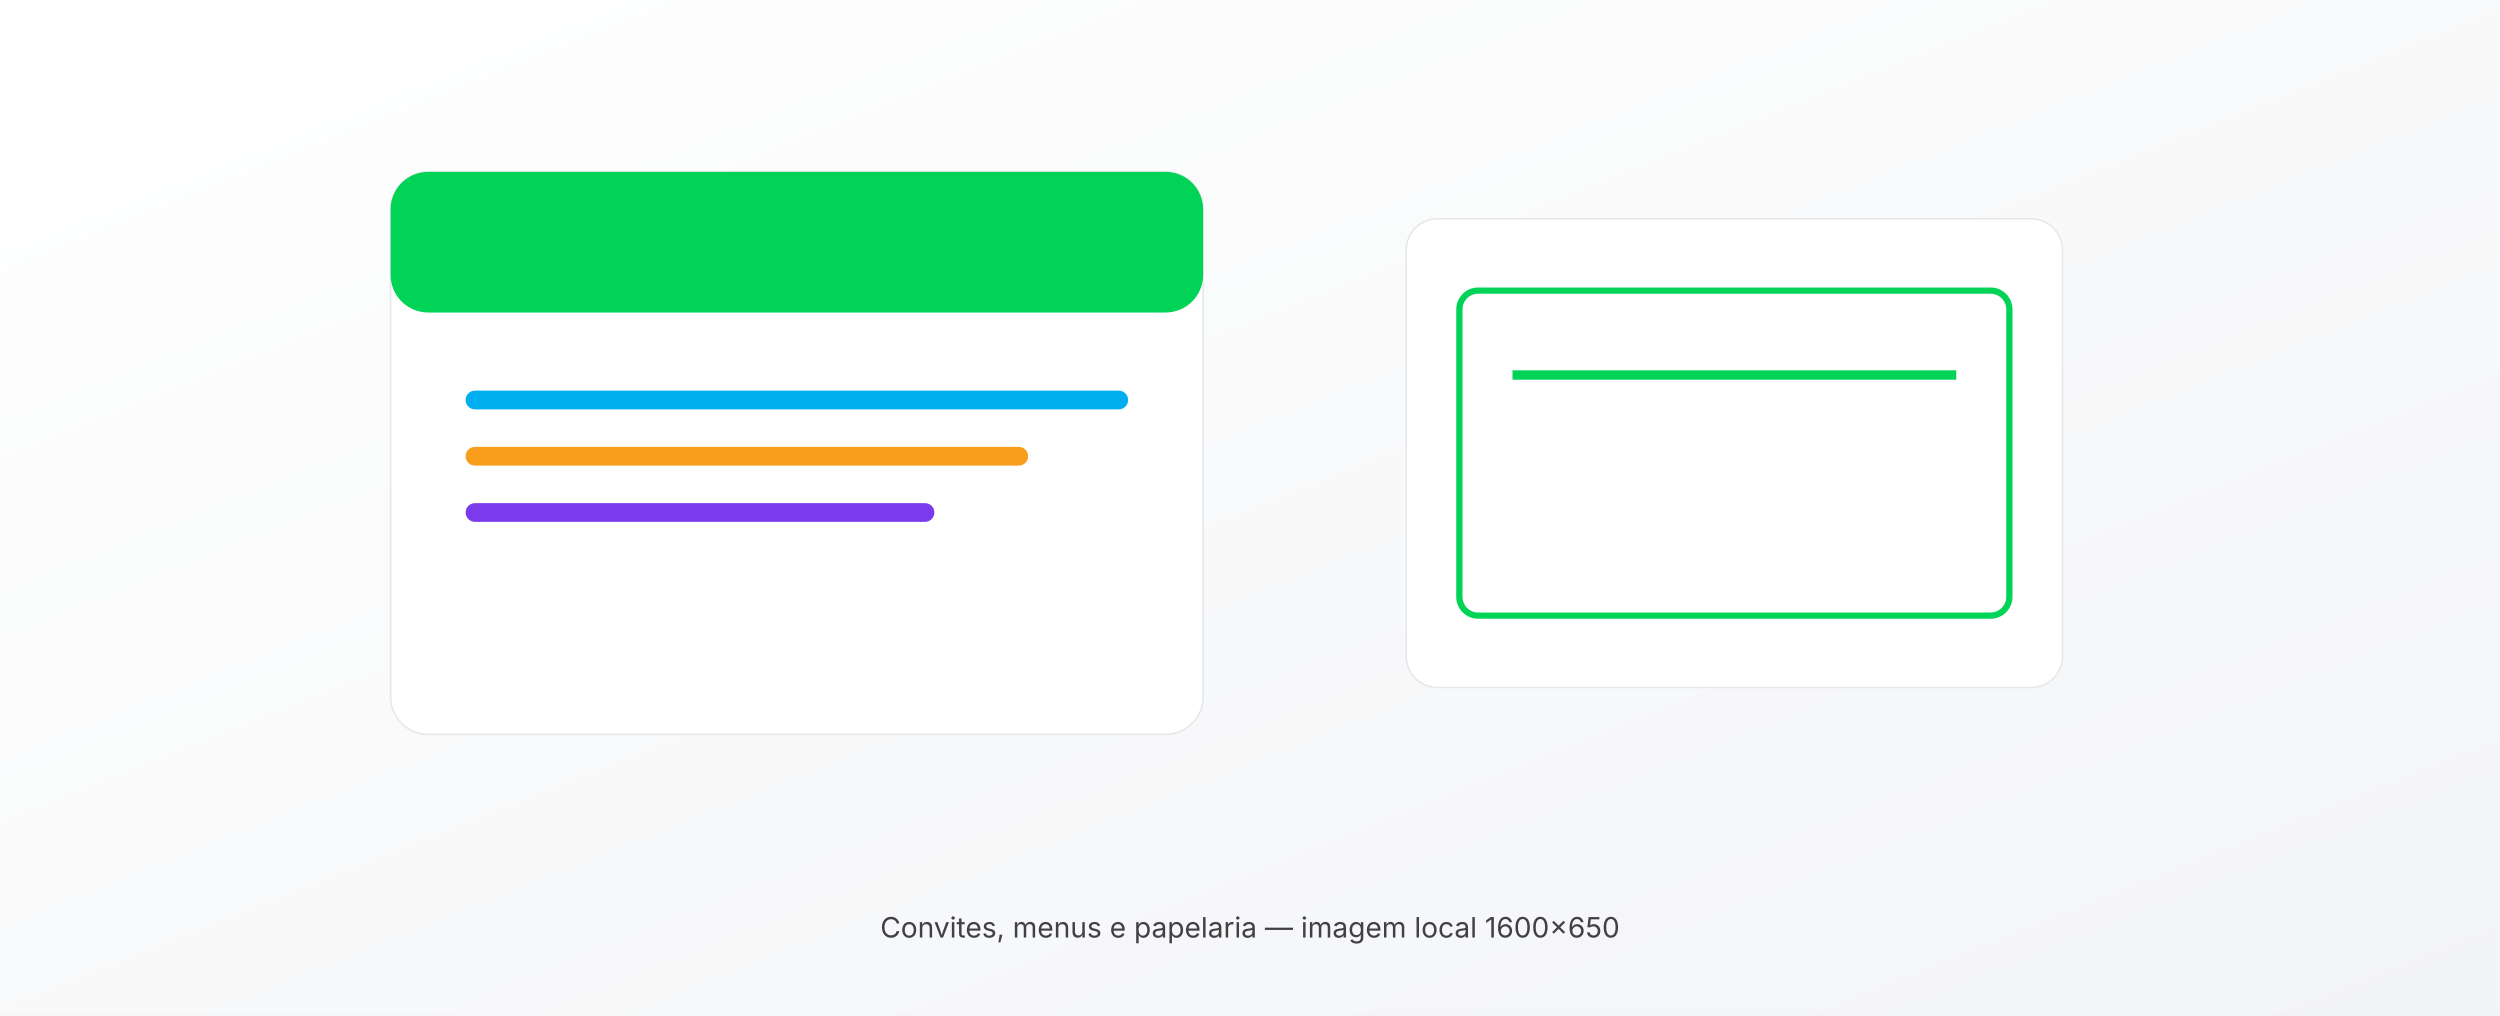
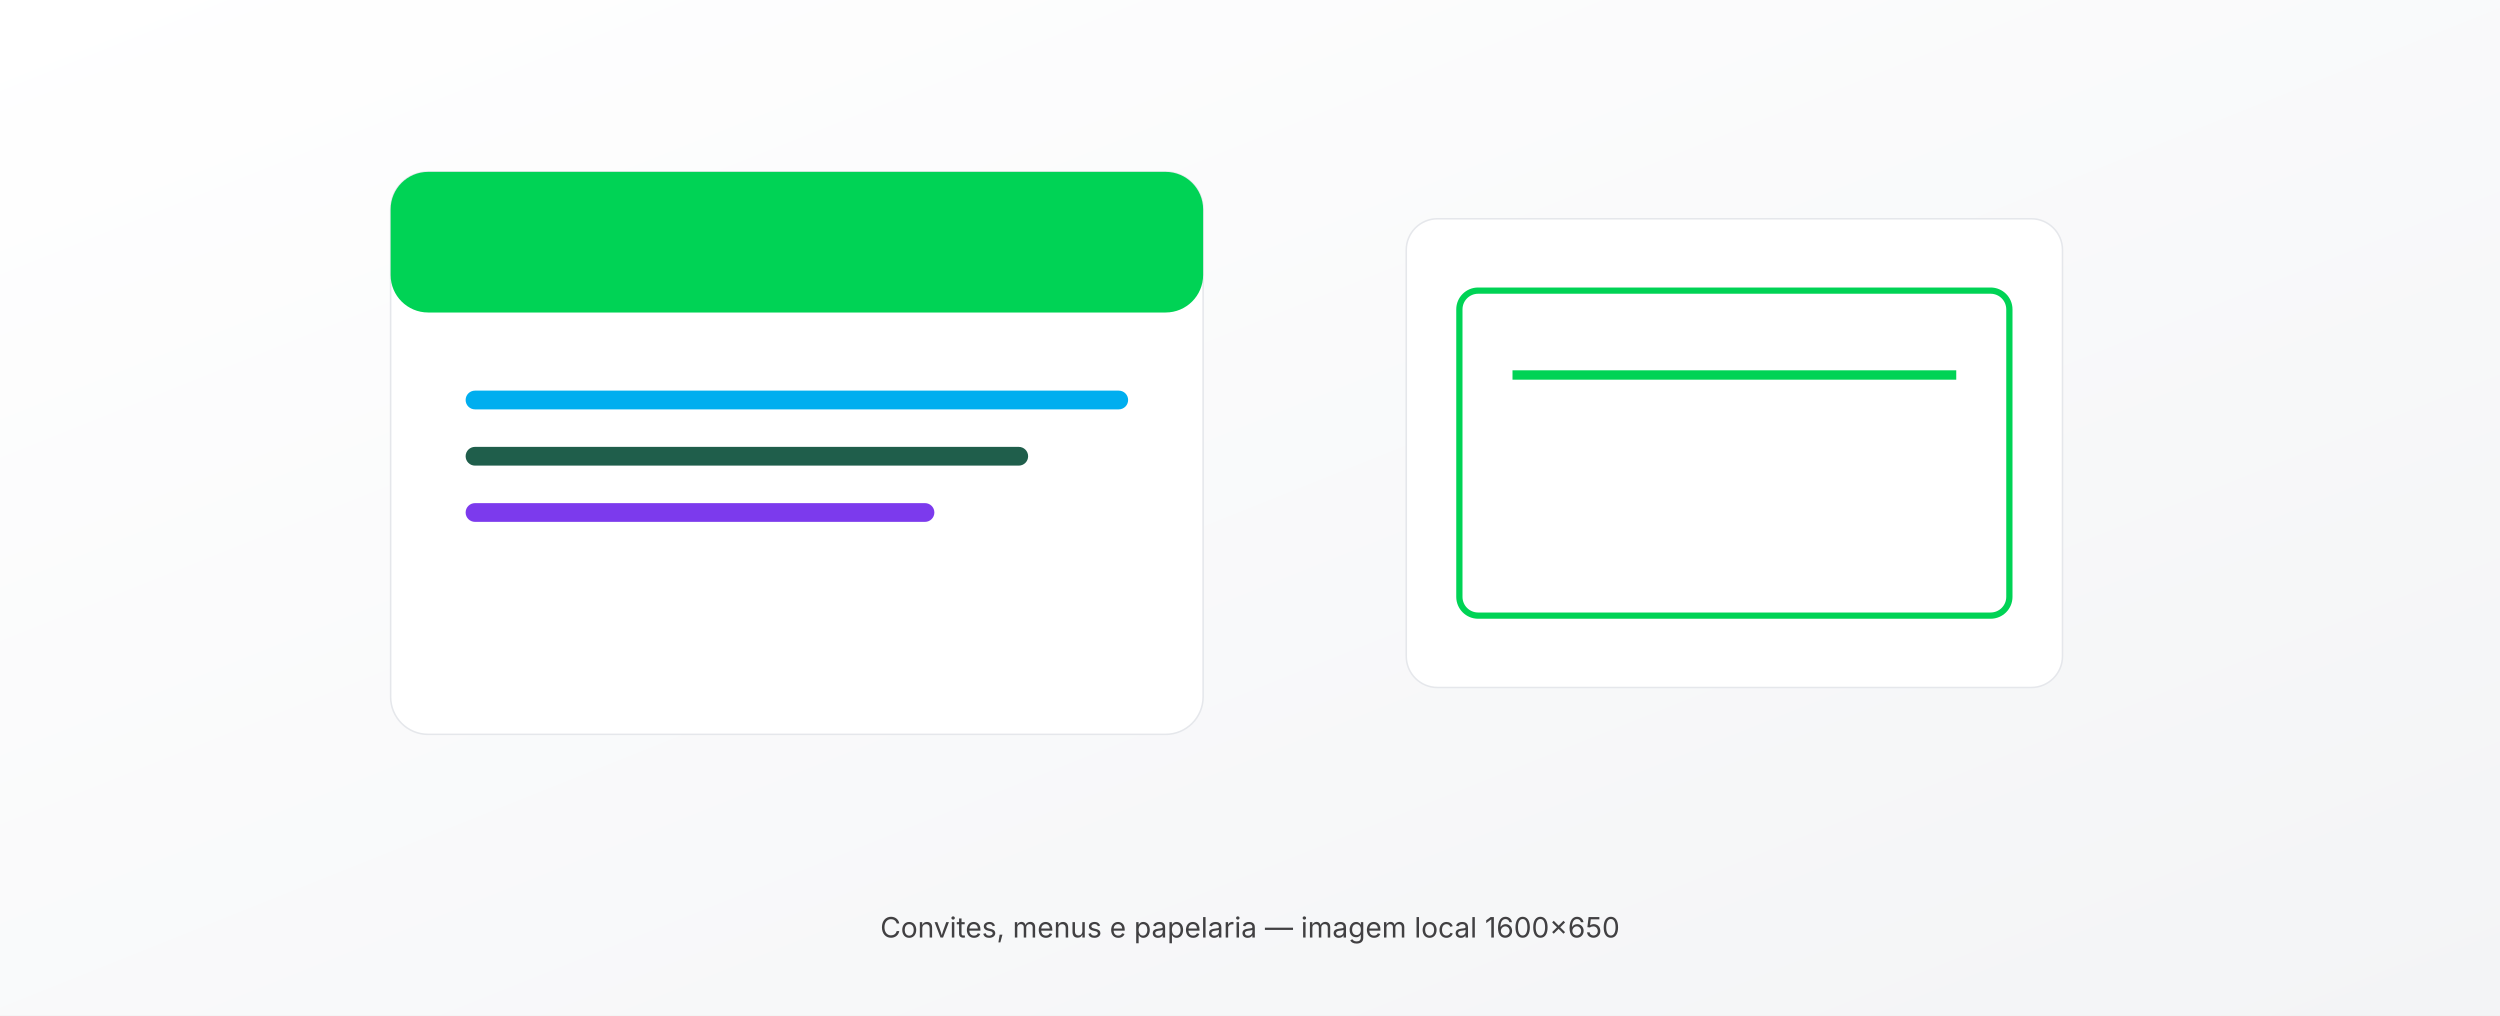
<svg xmlns="http://www.w3.org/2000/svg" width="1600" height="650" viewBox="0 0 1600 650">
  <defs>
    <linearGradient id="bg" x1="0" y1="0" x2="1" y2="1">
      <stop offset="0" stop-color="#ffffff" />
      <stop offset="1" stop-color="#f3f4f6" />
    </linearGradient>
    <style>.t{font-family:Inter,Arial,sans-serif;fill:#414042}</style>
  </defs>
  <rect width="1600" height="650" fill="url(#bg)" />
  <g transform="translate(250,110)">
    <rect x="0" y="0" width="520" height="360" rx="24" fill="#fff" stroke="#e5e7eb" />
    <rect x="0" y="0" width="520" height="90" rx="24" fill="#00d355" />
    <rect x="48" y="140" width="424" height="12" rx="6" fill="#00AEEF" />
-     <rect x="48" y="176" width="360" height="12" rx="6" fill="#F99D1C" />
+     <rect x="48" y="176" width="360" height="12" rx="6" fill="#1F5E4B" />
    <rect x="48" y="212" width="300" height="12" rx="6" fill="#7C3AED" />
  </g>
  <g transform="translate(900,140)">
    <rect x="0" y="0" width="420" height="300" rx="20" fill="#fff" stroke="#e5e7eb" />
    <rect x="34" y="46" width="352" height="208" rx="12" fill="none" stroke="#00d355" stroke-width="4" />
    <path d="M68 100 h284" stroke="#00d355" stroke-width="6" />
  </g>
  <text x="50%" y="600" text-anchor="middle" class="t" font-size="18">Convites, menus e papelaria — imagem local 1600×650</text>
</svg>
